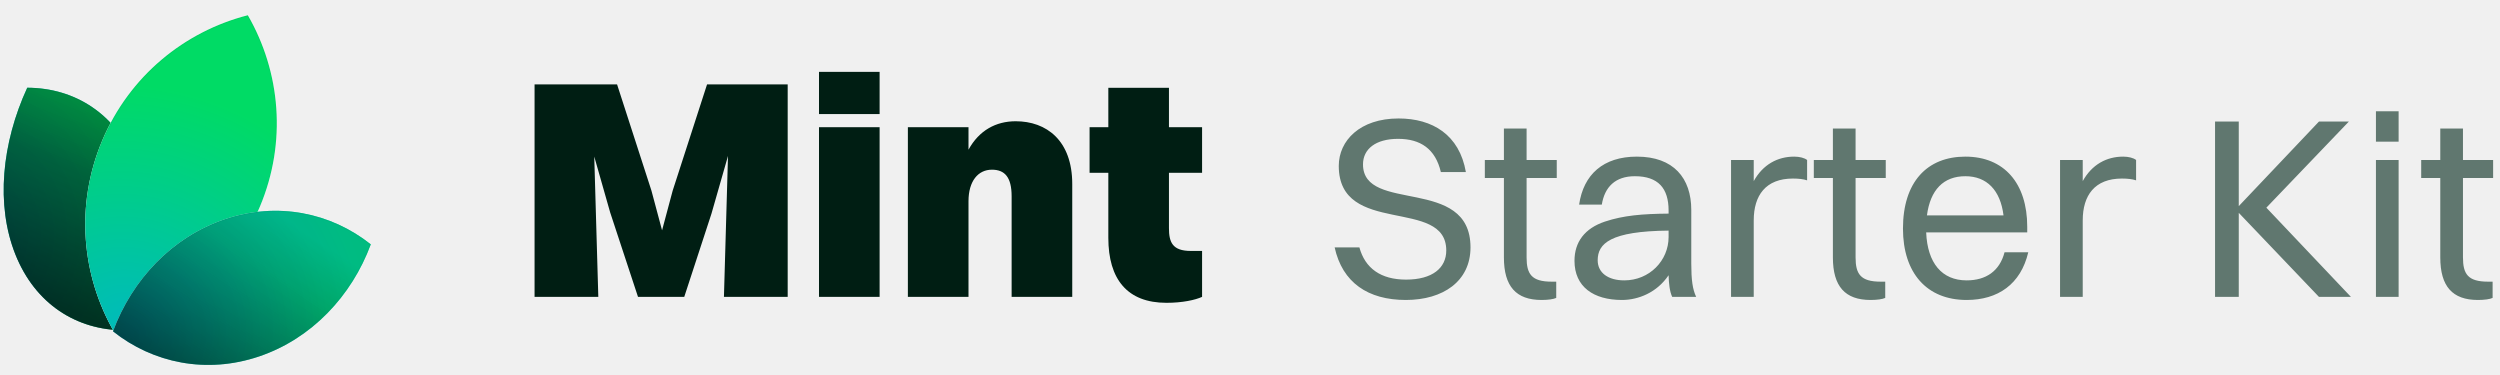
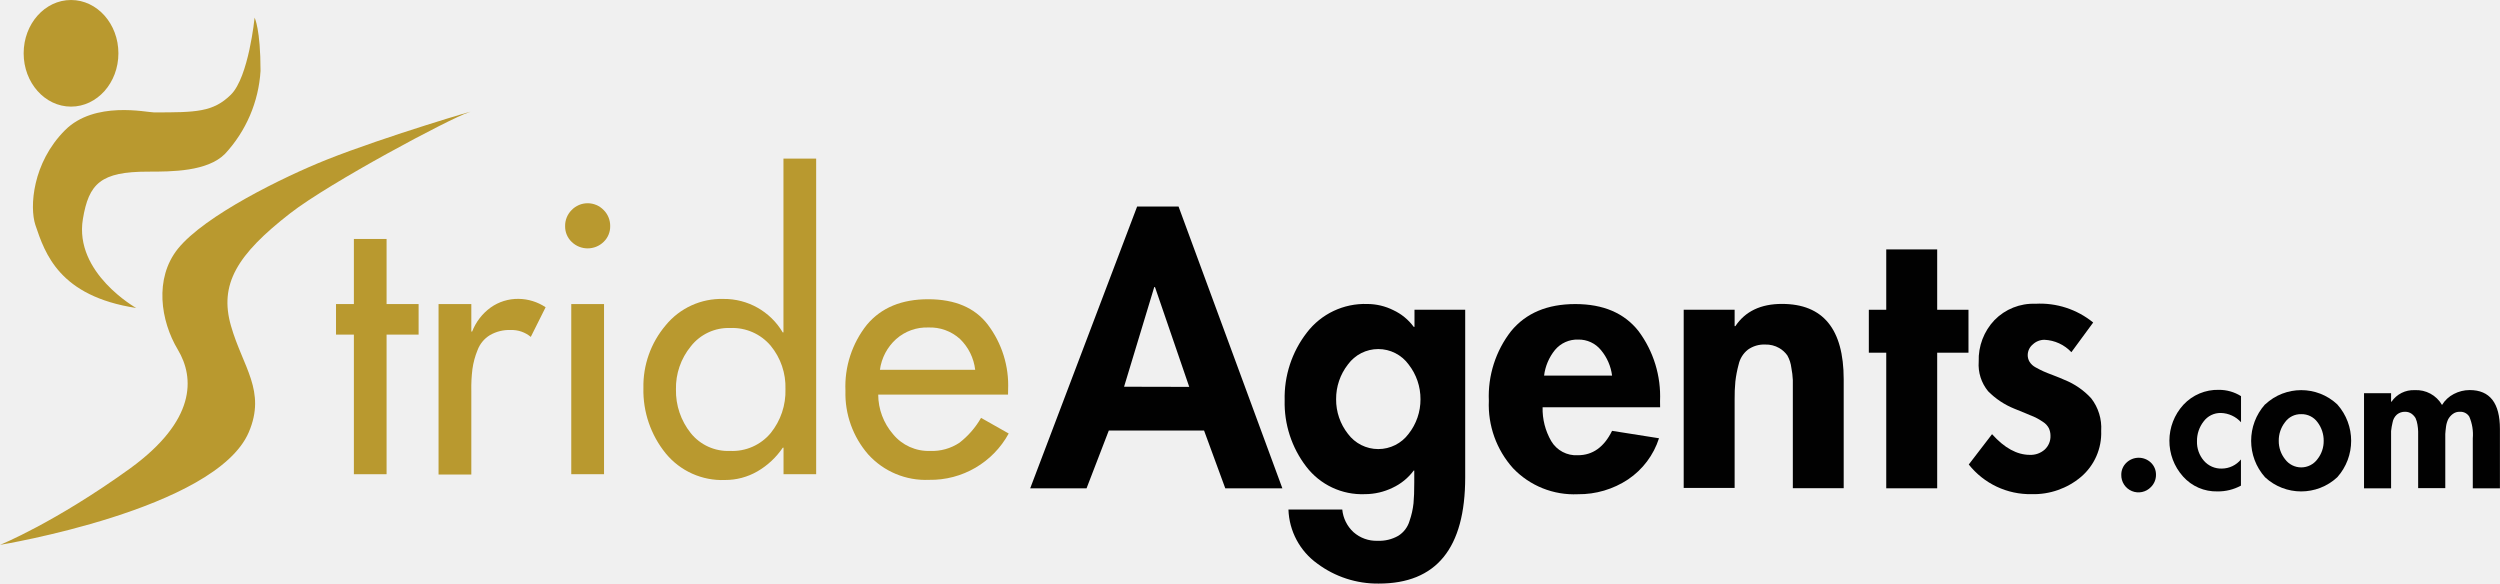
- <svg xmlns="http://www.w3.org/2000/svg" width="160" height="24" viewBox="0 0 160 24" fill="none">
-   <path d="M7.953 21.139C4.896 21.13 2.255 19.458 0.987 16.29C-0.28 13.121 0.109 9.163 1.744 5.615C4.801 5.624 7.442 7.296 8.71 10.465C9.977 13.633 9.588 17.591 7.953 21.139Z" fill="white" />
-   <path d="M7.953 21.139C4.896 21.13 2.255 19.458 0.987 16.29C-0.28 13.121 0.109 9.163 1.744 5.615C4.801 5.624 7.442 7.296 8.71 10.465C9.977 13.633 9.588 17.591 7.953 21.139Z" fill="url(#paint0_radial_115_86)" />
-   <path d="M7.953 21.139C4.896 21.13 2.255 19.458 0.987 16.29C-0.28 13.121 0.109 9.163 1.744 5.615C4.801 5.624 7.442 7.296 8.71 10.465C9.977 13.633 9.588 17.591 7.953 21.139Z" fill="black" fill-opacity="0.5" style="mix-blend-mode:hard-light" />
-   <path d="M7.953 21.139C4.896 21.13 2.255 19.458 0.987 16.29C-0.28 13.121 0.109 9.163 1.744 5.615C4.801 5.624 7.442 7.296 8.71 10.465C9.977 13.633 9.588 17.591 7.953 21.139Z" fill="url(#paint1_linear_115_86)" fill-opacity="0.5" style="mix-blend-mode:hard-light" />
-   <path d="M7.935 21.111C4.897 21.096 2.274 19.431 1.013 16.279C-0.248 13.124 0.136 9.182 1.762 5.643C4.8 5.659 7.423 7.324 8.684 10.476C9.945 13.63 9.561 17.572 7.935 21.111Z" stroke="url(#paint2_linear_115_86)" stroke-opacity="0.05" stroke-width="0.056" />
-   <path d="M7.31 21.257C11.354 20.221 14.884 17.375 16.628 13.236C18.373 9.097 17.945 4.587 15.86 0.976C11.816 2.012 8.287 4.858 6.542 8.998C4.797 13.137 5.225 17.646 7.31 21.257Z" fill="white" />
-   <path d="M7.31 21.257C11.354 20.221 14.884 17.375 16.628 13.236C18.373 9.097 17.945 4.587 15.86 0.976C11.816 2.012 8.287 4.858 6.542 8.998C4.797 13.137 5.225 17.646 7.31 21.257Z" fill="url(#paint3_radial_115_86)" />
-   <path d="M16.602 13.225C14.864 17.349 11.351 20.187 7.324 21.225C5.253 17.624 4.829 13.132 6.568 9.009C8.306 4.885 11.819 2.047 15.846 1.009C17.918 4.61 18.341 9.101 16.602 13.225Z" stroke="url(#paint4_linear_115_86)" stroke-opacity="0.05" stroke-width="0.056" />
-   <path d="M7.234 21.207C9.789 23.237 13.21 23.951 16.577 22.814C19.944 21.677 22.506 18.945 23.73 15.638C21.175 13.608 17.754 12.894 14.387 14.031C11.02 15.168 8.458 17.901 7.234 21.207Z" fill="white" />
-   <path d="M7.234 21.207C9.789 23.237 13.21 23.951 16.577 22.814C19.944 21.677 22.506 18.945 23.73 15.638C21.175 13.608 17.754 12.894 14.387 14.031C11.02 15.168 8.458 17.901 7.234 21.207Z" fill="url(#paint5_radial_115_86)" />
-   <path d="M7.234 21.207C9.789 23.237 13.21 23.951 16.577 22.814C19.944 21.677 22.506 18.945 23.73 15.638C21.175 13.608 17.754 12.894 14.387 14.031C11.02 15.168 8.458 17.901 7.234 21.207Z" fill="black" fill-opacity="0.2" style="mix-blend-mode:hard-light" />
-   <path d="M7.234 21.207C9.789 23.237 13.21 23.951 16.577 22.814C19.944 21.677 22.506 18.945 23.73 15.638C21.175 13.608 17.754 12.894 14.387 14.031C11.02 15.168 8.458 17.901 7.234 21.207Z" fill="url(#paint6_linear_115_86)" fill-opacity="0.5" style="mix-blend-mode:hard-light" />
-   <path d="M16.568 22.787C13.218 23.918 9.814 23.212 7.267 21.198C8.492 17.907 11.044 15.189 14.396 14.058C17.747 12.927 21.15 13.633 23.697 15.648C22.472 18.938 19.92 21.656 16.568 22.787Z" stroke="url(#paint7_linear_115_86)" stroke-opacity="0.05" stroke-width="0.056" />
-   <path d="M34.212 19V5.4H39.492L41.692 12.2L42.372 14.74L43.052 12.2L45.252 5.4H50.412V19H46.332L46.592 9.98L45.532 13.68L43.792 19H40.832L39.052 13.6L38.032 10.02L38.292 19H34.212ZM52.416 7.3V4.6H56.295V7.3H52.416ZM52.416 19V8.14H56.295V19H52.416ZM58.104 19V8.14H61.984V9.58C62.664 8.34 63.744 7.76 65.004 7.76C66.964 7.76 68.624 8.98 68.624 11.78V19H64.744V12.56C64.744 11.34 64.304 10.86 63.484 10.86C62.604 10.86 61.984 11.58 61.984 12.88V19H58.104ZM70.933 15.22V11.06H69.733V8.14H70.933V5.62H74.813V8.14H76.933V11.06H74.813V14.6C74.813 15.5 75.033 16.06 76.213 16.06H76.933V19C76.493 19.2 75.673 19.38 74.653 19.38C72.153 19.38 70.933 17.88 70.933 15.22Z" fill="#001E13" />
-   <path d="M87.232 10.519C87.232 13.687 94.112 11.229 94.112 15.832C94.112 17.994 92.364 19.198 89.971 19.198C87.562 19.198 85.912 18.093 85.417 15.832H87.001C87.364 17.169 88.371 17.895 89.987 17.895C91.671 17.895 92.561 17.152 92.561 16.03C92.561 12.598 85.681 15.155 85.681 10.618C85.681 9.001 87.034 7.582 89.509 7.582C91.671 7.582 93.403 8.621 93.816 11.014H92.215C91.868 9.529 90.912 8.886 89.476 8.886C88.057 8.886 87.232 9.529 87.232 10.519ZM96.25 16.476V11.393H95.029V10.239H96.25V8.226H97.702V10.239H99.632V11.393H97.702V16.476C97.702 17.532 98.015 18.026 99.302 18.026H99.599V19.066C99.434 19.148 99.071 19.198 98.659 19.198C97.025 19.198 96.25 18.323 96.25 16.476ZM102.516 13.093H101.064C101.345 11.162 102.615 10.024 104.76 10.024C107.103 10.024 108.242 11.393 108.242 13.44V16.888C108.242 17.895 108.324 18.521 108.555 19H107.021C106.856 18.654 106.806 18.142 106.79 17.614C106.047 18.72 104.859 19.198 103.803 19.198C101.988 19.198 100.767 18.357 100.767 16.69C100.767 15.486 101.427 14.611 102.714 14.182C103.902 13.786 105.107 13.687 106.79 13.671V13.473C106.79 12.053 106.13 11.278 104.628 11.278C103.374 11.278 102.698 11.971 102.516 13.093ZM102.252 16.657C102.252 17.465 102.929 17.944 103.952 17.944C105.569 17.944 106.79 16.674 106.79 15.172V14.759C103.061 14.793 102.252 15.585 102.252 16.657ZM110.787 19V10.239H112.239V11.591C112.833 10.519 113.774 10.024 114.83 10.024C115.176 10.024 115.49 10.107 115.655 10.239V11.542C115.407 11.46 115.094 11.427 114.747 11.427C112.998 11.427 112.239 12.515 112.239 14.1V19H110.787ZM117.305 16.476V11.393H116.084V10.239H117.305V8.226H118.757V10.239H120.688V11.393H118.757V16.476C118.757 17.532 119.071 18.026 120.358 18.026H120.655V19.066C120.49 19.148 120.127 19.198 119.714 19.198C118.081 19.198 117.305 18.323 117.305 16.476ZM129.809 16.145C129.33 18.192 127.862 19.198 125.865 19.198C123.324 19.198 121.79 17.482 121.79 14.627C121.79 11.658 123.324 10.024 125.783 10.024C128.258 10.024 129.743 11.723 129.743 14.512V14.875H123.275C123.357 16.838 124.281 17.944 125.865 17.944C127.103 17.944 127.977 17.35 128.291 16.145H129.809ZM125.783 11.278C124.38 11.278 123.539 12.152 123.324 13.786H128.225C128.027 12.169 127.152 11.278 125.783 11.278ZM131.843 19V10.239H133.295V11.591C133.889 10.519 134.829 10.024 135.885 10.024C136.232 10.024 136.545 10.107 136.71 10.239V11.542C136.463 11.46 136.149 11.427 135.803 11.427C134.054 11.427 133.295 12.515 133.295 14.1V19H131.843ZM141.763 19V7.78H143.281V13.192L148.413 7.78H150.327L145.047 13.291L150.459 19H148.413L143.281 13.621V19H141.763ZM152.06 9.067V7.12H153.512V9.067H152.06ZM152.06 19V10.239H153.512V19H152.06ZM156.178 16.476V11.393H154.957V10.239H156.178V8.226H157.63V10.239H159.56V11.393H157.63V16.476C157.63 17.532 157.943 18.026 159.23 18.026H159.527V19.066C159.362 19.148 158.999 19.198 158.587 19.198C156.953 19.198 156.178 18.323 156.178 16.476Z" fill="#002719" fill-opacity="0.6" />
-   <defs>
-     <radialGradient id="paint0_radial_115_86" cx="0" cy="0" r="1" gradientUnits="userSpaceOnUse" gradientTransform="translate(-3.00503 15.023) rotate(-10.029) scale(17.9572 17.784)">
-       <stop stop-color="#00B0BB" />
-       <stop offset="1" stop-color="#00DB65" />
-     </radialGradient>
-     <linearGradient id="paint1_linear_115_86" x1="7.39" y1="4.813" x2="1.63" y2="18.689" gradientUnits="userSpaceOnUse">
-       <stop stop-color="#18E299" />
-       <stop offset="1" />
-     </linearGradient>
-     <linearGradient id="paint2_linear_115_86" x1="7.948" y1="8.016" x2="1.761" y2="18.746" gradientUnits="userSpaceOnUse">
-       <stop />
-       <stop offset="1" stop-opacity="0" />
-     </linearGradient>
-     <radialGradient id="paint3_radial_115_86" cx="0" cy="0" r="1" gradientUnits="userSpaceOnUse" gradientTransform="translate(8.11404 20.8822) rotate(-75.7542) scale(21.6246 23.7772)">
-       <stop stop-color="#00BBBB" />
-       <stop offset="0.713" stop-color="#00DB65" />
-     </radialGradient>
-     <linearGradient id="paint4_linear_115_86" x1="7.602" y1="5.871" x2="15.556" y2="16.372" gradientUnits="userSpaceOnUse">
-       <stop />
-       <stop offset="1" stop-opacity="0" />
-     </linearGradient>
-     <radialGradient id="paint5_radial_115_86" cx="0" cy="0" r="1" gradientUnits="userSpaceOnUse" gradientTransform="translate(7.84537 21.5181) rotate(-20.3525) scale(18.5603 17.32)">
-       <stop stop-color="#00B0BB" />
-       <stop offset="1" stop-color="#00DB65" />
-     </radialGradient>
-     <linearGradient id="paint6_linear_115_86" x1="16.808" y1="13.007" x2="10.041" y2="22.994" gradientUnits="userSpaceOnUse">
-       <stop stop-color="#00B1BC" />
-       <stop offset="1" />
-     </linearGradient>
-     <linearGradient id="paint7_linear_115_86" x1="16.808" y1="13.007" x2="14.169" y2="23.841" gradientUnits="userSpaceOnUse">
-       <stop />
-       <stop offset="1" stop-opacity="0" />
-     </linearGradient>
-   </defs>
+ <svg xmlns="http://www.w3.org/2000/svg" id="a0dead1c-4376-46fb-a063-7bd954be70ec" data-name="Layer 1" viewBox="0 0 337.19 78.71">
+   <path d="M85.46,81.41v18.83H81.05V81.41H78.64V77.29h2.41V68.51h4.41v8.78h4.32v4.12Z" transform="translate(-33.32 -36.28)" fill="#b9992f" />
+   <path d="M96.89,77.29V81H97a7.23,7.23,0,0,1,2.48-3.23,6.33,6.33,0,0,1,3.8-1.18,6.7,6.7,0,0,1,3.63,1.13l-2,4a4,4,0,0,0-2.7-.93,5.18,5.18,0,0,0-2.84.71,4,4,0,0,0-1.64,2,10.55,10.55,0,0,0-.69,2.55A20.42,20.42,0,0,0,96.89,89v11.28H92.47V77.29Z" transform="translate(-33.32 -36.28)" fill="#b9992f" />
+   <path d="M110.42,64.61a3,3,0,0,1,4.32,0,3,3,0,0,1,.88,2.18,2.87,2.87,0,0,1-.88,2.11,3.09,3.09,0,0,1-4.32,0,2.87,2.87,0,0,1-.88-2.11A3,3,0,0,1,110.42,64.61Zm4.37,12.68v22.95h-4.42V77.29Z" transform="translate(-33.32 -36.28)" fill="#b9992f" />
+   <path d="M139,100.24V96.66h-.1a10.48,10.48,0,0,1-3.41,3.19,8.67,8.67,0,0,1-4.39,1.17,9.82,9.82,0,0,1-8-3.6,13.48,13.48,0,0,1-3-8.8,12.69,12.69,0,0,1,3-8.46,9.7,9.7,0,0,1,7.79-3.56,9.18,9.18,0,0,1,8,4.51h.1V57.67h4.41v42.57Zm-7.21-3.14a6.73,6.73,0,0,0,5.47-2.4,9,9,0,0,0,2-5.94,8.78,8.78,0,0,0-2-5.86,6.77,6.77,0,0,0-5.44-2.38A6.46,6.46,0,0,0,126.49,83a8.87,8.87,0,0,0-2,5.81,9.14,9.14,0,0,0,2,5.89A6.44,6.44,0,0,0,131.76,97.1Z" transform="translate(-33.32 -36.28)" fill="#b9992f" />
+   <path d="M169.28,89.5H151.77a8.2,8.2,0,0,0,2,5.34,6.19,6.19,0,0,0,5,2.26,6.66,6.66,0,0,0,3.95-1.1,11.39,11.39,0,0,0,2.92-3.36l3.73,2.11A12,12,0,0,1,158.63,101a10.45,10.45,0,0,1-8.21-3.43A12.51,12.51,0,0,1,147.35,89a13.39,13.39,0,0,1,2.9-8.93q2.9-3.44,8.29-3.43t8,3.41a13.58,13.58,0,0,1,2.75,8.8ZM152,86.16h12.85A6.89,6.89,0,0,0,162.8,82a6,6,0,0,0-4.26-1.55A6.23,6.23,0,0,0,154.2,82,6.79,6.79,0,0,0,152,86.16Z" transform="translate(-33.32 -36.28)" fill="#b9992f" />
+   <path d="M195.72,94.35H182.87l-3,7.79h-7.6l14.42-38h5.59l14,38h-7.7Zm-2-5.89L189.1,75H189l-4.07,13.44Z" transform="translate(-33.32 -36.28)" fill="#010101" />
+   <path d="M230.94,78.06v22.61q0,14.33-11.67,14.32A13.58,13.58,0,0,1,211,112.3,9.35,9.35,0,0,1,207.1,105h7.26a4.76,4.76,0,0,0,1.52,3.06,4.65,4.65,0,0,0,3.24,1.16,5.19,5.19,0,0,0,2.79-.67,3.52,3.52,0,0,0,1.52-2,10.58,10.58,0,0,0,.54-2.4c.07-.7.1-1.64.1-2.82V99.74H224a7.49,7.49,0,0,1-2.86,2.33,8.54,8.54,0,0,1-3.71.86,9.47,9.47,0,0,1-7.94-3.73,14.11,14.11,0,0,1-2.9-8.93,14.32,14.32,0,0,1,3-9.14,9.84,9.84,0,0,1,8.15-3.85,7.89,7.89,0,0,1,3.5.83A7.2,7.2,0,0,1,224,80.37h.1V78.06ZM215.12,94.79a5.1,5.1,0,0,0,8.19,0,7.46,7.46,0,0,0,1.6-4.66,7.54,7.54,0,0,0-1.6-4.69,5.07,5.07,0,0,0-8.19,0,7.53,7.53,0,0,0-1.59,4.69A7.45,7.45,0,0,0,215.12,94.79Z" transform="translate(-33.32 -36.28)" fill="#010101" />
+   <path d="M257.23,91.21H241.38a8.68,8.68,0,0,0,1.16,4.56,3.91,3.91,0,0,0,3.6,1.91c2,0,3.53-1.1,4.61-3.29l6.33,1a10.59,10.59,0,0,1-4.17,5.55,12,12,0,0,1-6.77,2,11.36,11.36,0,0,1-8.75-3.51,12.8,12.8,0,0,1-3.26-9.1,14.28,14.28,0,0,1,3-9.39q3-3.65,8.66-3.65t8.53,3.65a14.75,14.75,0,0,1,2.9,9.44Zm-15.65-4.27h9.17a6.65,6.65,0,0,0-1.49-3.43,3.85,3.85,0,0,0-3.07-1.43,3.91,3.91,0,0,0-3.14,1.4A6.8,6.8,0,0,0,241.58,86.94Z" transform="translate(-33.32 -36.28)" fill="#010101" />
+   <path d="M267.28,78.06v2.21h.1q2-3,6.28-3,8.32,0,8.33,10.15v14.71h-6.86V87.53a11.61,11.61,0,0,0-.2-1.65,4.45,4.45,0,0,0-.54-1.66,3.47,3.47,0,0,0-1.1-1,3.58,3.58,0,0,0-1.89-.47,3.75,3.75,0,0,0-2.33.69,3.51,3.51,0,0,0-1.25,2,15.65,15.65,0,0,0-.44,2.28,23.12,23.12,0,0,0-.1,2.46v11.91h-6.87V78.06Z" transform="translate(-33.32 -36.28)" fill="#010101" />
+   <path d="M294.6,83.85v18.29h-6.87V83.85h-2.35V78.06h2.35V69.92h6.87v8.14h4.22v5.79Z" transform="translate(-33.32 -36.28)" fill="#010101" />
+   <path d="M315.64,79.78l-2.94,4a5.32,5.32,0,0,0-3.63-1.67,2.28,2.28,0,0,0-1.57.62,1.88,1.88,0,0,0-.69,1.44,1.71,1.71,0,0,0,.25.91,2.14,2.14,0,0,0,.8.74c.38.21.73.39,1.06.54s.79.33,1.4.56,1.08.43,1.44.59A9.88,9.88,0,0,1,315.37,90a6.49,6.49,0,0,1,1.35,4.39A7.77,7.77,0,0,1,314,100.6a9.92,9.92,0,0,1-6.65,2.33,10.57,10.57,0,0,1-8.49-4L302,94.84q2.5,2.79,5.1,2.79a2.85,2.85,0,0,0,2-.71,2.42,2.42,0,0,0,.78-1.89,2.38,2.38,0,0,0-.22-1,2.25,2.25,0,0,0-.81-.86,8.72,8.72,0,0,0-1-.59c-.28-.13-.75-.33-1.4-.59L305,91.4a10.45,10.45,0,0,1-3.53-2.35,5.64,5.64,0,0,1-1.27-4,7.75,7.75,0,0,1,2.13-5.6,7.33,7.33,0,0,1,5.52-2.2A11.32,11.32,0,0,1,315.64,79.78Z" transform="translate(-33.32 -36.28)" fill="#010101" />
+   <path d="M320.13,98.68a2.39,2.39,0,0,1,3.3,0,2.22,2.22,0,0,1,.68,1.63,2.29,2.29,0,0,1-.68,1.66,2.32,2.32,0,0,1-4-1.66A2.21,2.21,0,0,1,320.13,98.68Z" transform="translate(-33.32 -36.28)" fill="#010101" />
+   <path d="M335.58,89.71v3.52a3.81,3.81,0,0,0-2.7-1.25,2.82,2.82,0,0,0-2.35,1.15,4.24,4.24,0,0,0-.89,2.66,3.84,3.84,0,0,0,.93,2.63A3.07,3.07,0,0,0,333,99.48a3.36,3.36,0,0,0,2.57-1.23v3.53a6.47,6.47,0,0,1-3.17.78,6,6,0,0,1-4.63-2,7.21,7.21,0,0,1,.05-9.7,6.31,6.31,0,0,1,4.77-2A5.57,5.57,0,0,1,335.58,89.71Z" transform="translate(-33.32 -36.28)" fill="#010101" />
+   <path d="M338.84,90.82a7.11,7.11,0,0,1,9.72,0,7.38,7.38,0,0,1,0,9.83,7.16,7.16,0,0,1-9.74,0,7.38,7.38,0,0,1,0-9.83Zm7.06,2.41a2.63,2.63,0,0,0-2.2-1.09,2.6,2.6,0,0,0-2.19,1.09,4,4,0,0,0-.84,2.51,3.91,3.91,0,0,0,.85,2.48,2.71,2.71,0,0,0,4.36,0,3.91,3.91,0,0,0,.85-2.48A4.09,4.09,0,0,0,345.9,93.23Z" transform="translate(-33.32 -36.28)" fill="#010101" />
+   <path d="M355.82,89.31v1.15h.06A3.59,3.59,0,0,1,359,88.9a4,4,0,0,1,3.69,2,4,4,0,0,1,1.59-1.48,4.61,4.61,0,0,1,2.14-.53q4.08,0,4.08,5.25v8h-3.66V95.4a6.07,6.07,0,0,0-.47-2.92,1.39,1.39,0,0,0-1.26-.66,1.48,1.48,0,0,0-1,.32,2.22,2.22,0,0,0-.59.69,3.26,3.26,0,0,0-.29,1c-.06.45-.09.79-.1,1s0,.56,0,1v6.29h-3.66V94.47a6.38,6.38,0,0,0-.09-.9,3.5,3.5,0,0,0-.26-.9,2,2,0,0,0-.54-.59,1.46,1.46,0,0,0-.86-.26,1.65,1.65,0,0,0-1.11.37,1.84,1.84,0,0,0-.59,1.07,9.13,9.13,0,0,0-.2,1.16c0,.31,0,.72,0,1.24v6.48h-3.65V89.31Z" transform="translate(-33.32 -36.28)" fill="#010101" />
+   <path d="M33.32,109.77S62.39,105,66.87,94.59c2.39-5.59-.8-8.78-2.4-14.37s.8-9.59,8-15.18c5.35-4.16,21.56-12.78,24-13.58s-11.18,3.2-19.17,6.39c-5.65,2.26-16.37,7.48-20,12-3.19,4-2.32,9.71,0,13.58s2.4,9.59-6.39,16C40.68,106.81,33.32,109.77,33.32,109.77Z" transform="translate(-33.32 -36.28)" fill="#b9992f" />
+   <path d="M51.69,77.82s-8.4-4.72-7.19-12c.8-4.79,2.4-6.39,8.79-6.39,3.19,0,8,0,10.38-2.4a18.07,18.07,0,0,0,4.79-11.18c0-5.65-.8-7.19-.8-7.19s-.79,8-3.19,10.38-4.74,2.4-10.38,2.4c-1,0-8-1.6-12,2.4-4.41,4.41-4.79,10.38-4,12.78C39.4,70.5,41.31,76.22,51.69,77.82Z" transform="translate(-33.32 -36.28)" fill="#b9992f" />
+   <ellipse cx="9.58" cy="7.19" rx="6.39" ry="7.19" fill="#b9992f" />
</svg>
